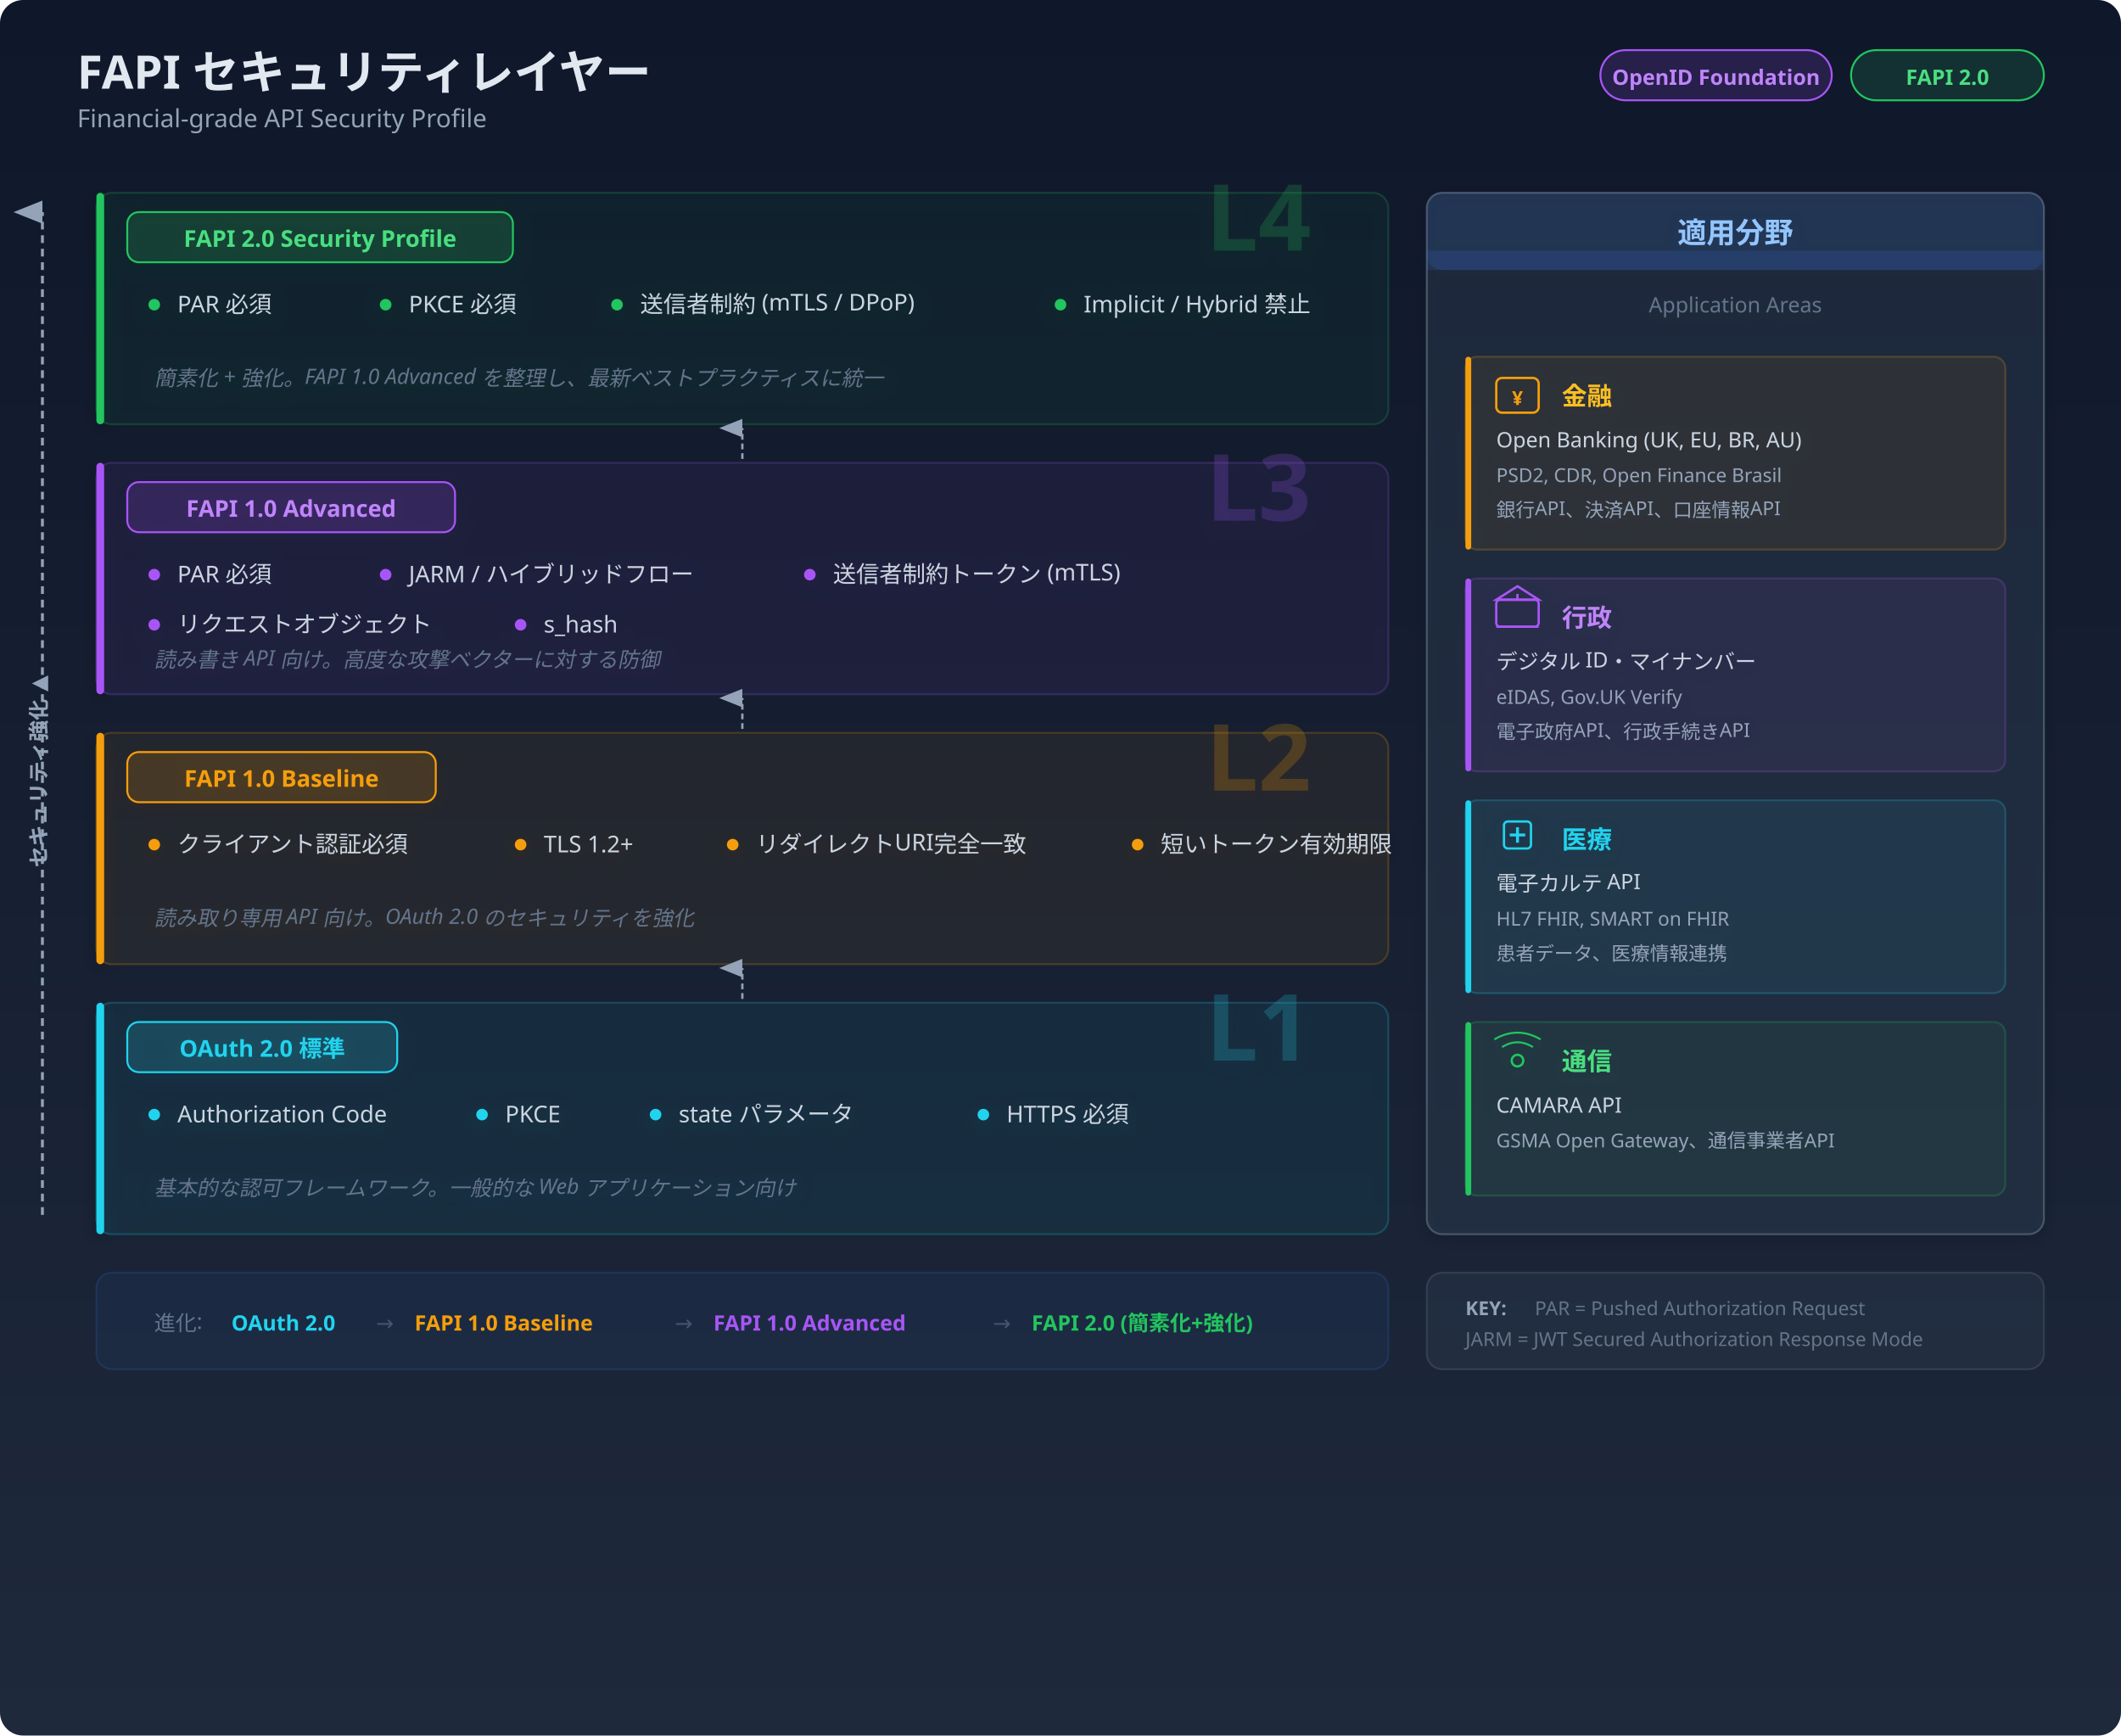
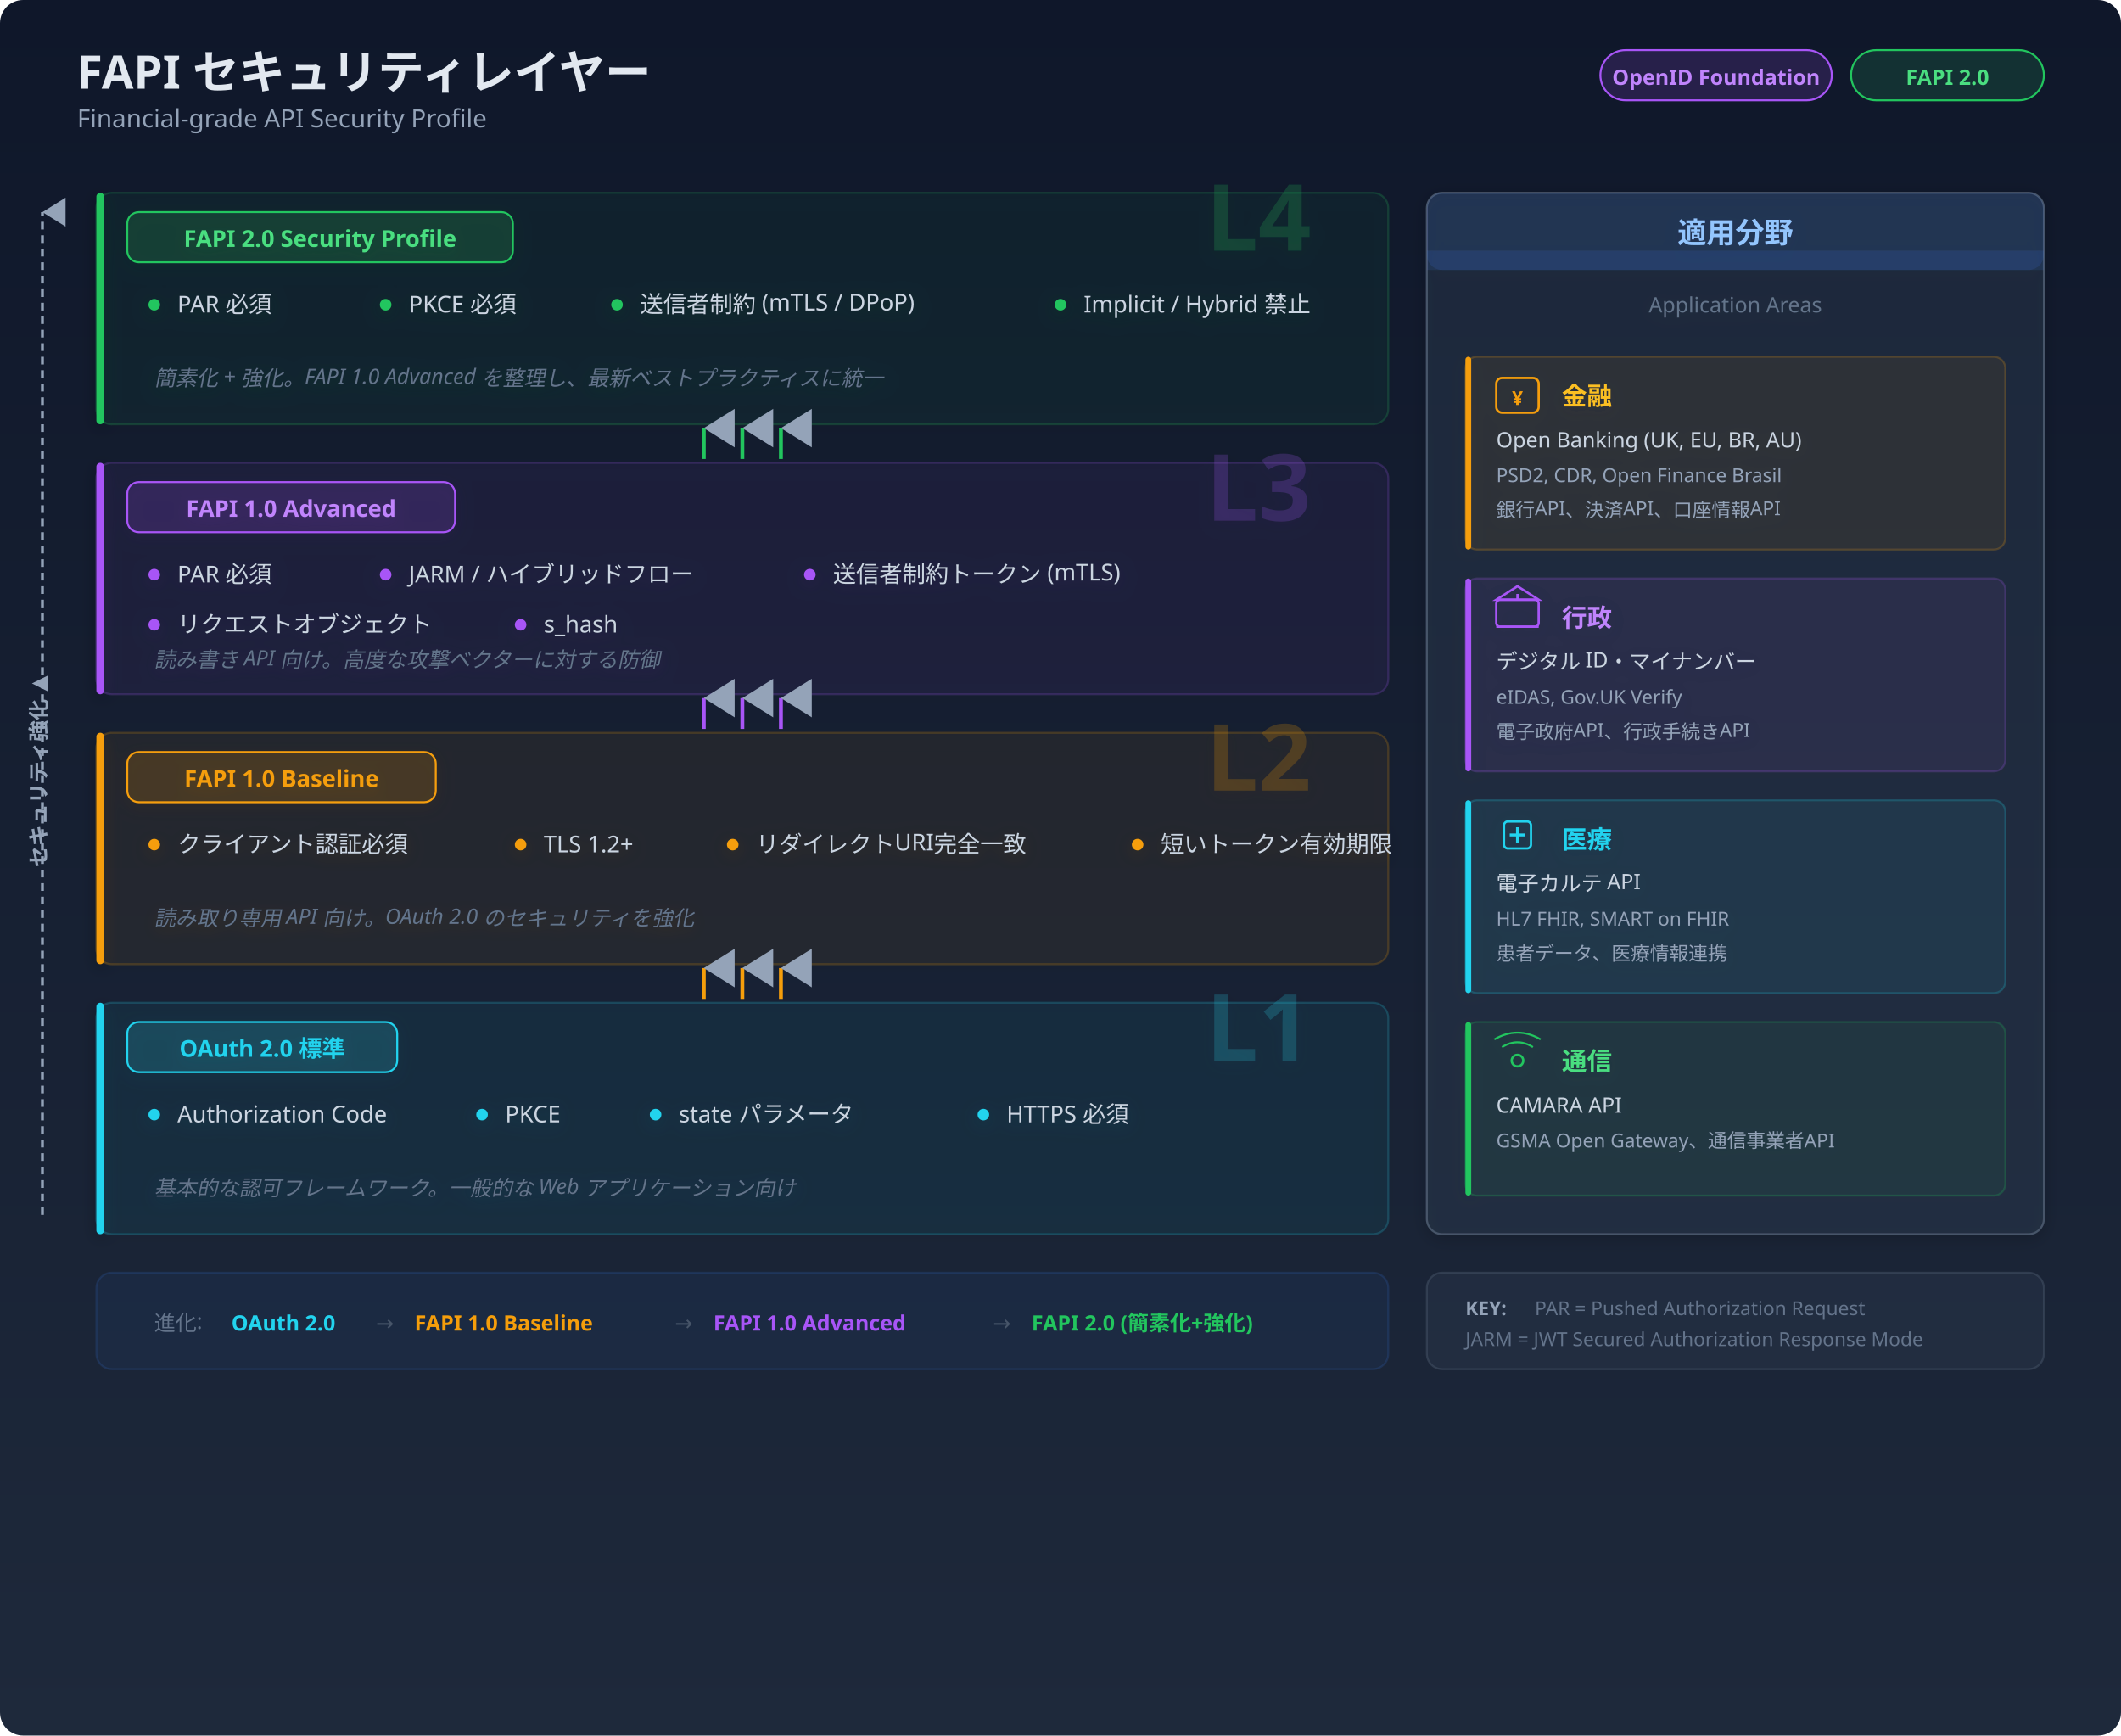
<svg xmlns="http://www.w3.org/2000/svg" viewBox="0 0 1100 900">
  <defs>
    <linearGradient id="bgGrad" x1="0" y1="0" x2="0" y2="1">
      <stop offset="0%" stop-color="#0f172a" />
      <stop offset="100%" stop-color="#1e293b" />
    </linearGradient>
    <filter id="shadow">
      <feDropShadow dx="0" dy="2" stdDeviation="4" flood-color="#000" flood-opacity="0.35" />
    </filter>
    <filter id="glow">
      <feGaussianBlur stdDeviation="2.5" result="blur" />
      <feMerge>
        <feMergeNode in="blur" />
        <feMergeNode in="SourceGraphic" />
      </feMerge>
    </filter>
-     <marker id="arrowUp" markerWidth="8" markerHeight="10" refX="4" refY="10" orient="auto">
-       <polygon points="0 10, 4 0, 8 10" fill="#94a3b8" />
+     <marker id="arrowUp" markerWidth="10" markerHeight="8" refX="5" refY="0" orient="auto">
+       <polygon points="0 8, 5 0, 10 8" fill="#94a3b8" />
    </marker>
  </defs>
  <rect width="1100" height="900" fill="url(#bgGrad)" rx="12" />
  <text x="40" y="46" fill="#e2e8f0" font-family="'Segoe UI', sans-serif" font-size="24" font-weight="700">FAPI セキュリティレイヤー</text>
  <text x="40" y="66" fill="#94a3b8" font-family="'Segoe UI', sans-serif" font-size="13">Financial-grade API Security Profile</text>
  <rect x="830" y="26" width="120" height="26" rx="13" fill="#a855f7" fill-opacity="0.15" stroke="#a855f7" stroke-width="1" />
  <text x="890" y="44" fill="#c084fc" font-family="'Segoe UI', sans-serif" font-size="11" font-weight="600" text-anchor="middle">OpenID Foundation</text>
  <rect x="960" y="26" width="100" height="26" rx="13" fill="#22c55e" fill-opacity="0.15" stroke="#22c55e" stroke-width="1" />
  <text x="1010" y="44" fill="#4ade80" font-family="'Segoe UI', sans-serif" font-size="11" font-weight="600" text-anchor="middle">FAPI 2.0</text>
  <line x1="22" y1="630" x2="22" y2="110" stroke="#94a3b8" stroke-width="1.5" stroke-dasharray="4 3" marker-end="url(#arrowUp)" />
  <text x="24" y="400" fill="#94a3b8" font-family="'Segoe UI', sans-serif" font-size="11" font-weight="600" transform="rotate(-90, 24, 400)" text-anchor="middle">セキュリティ強化 ▲</text>
  <g filter="url(#shadow)">
    <rect x="50" y="520" width="670" height="120" rx="8" fill="#22d3ee" fill-opacity="0.05" stroke="#22d3ee" stroke-opacity="0.2" stroke-width="1" />
    <rect x="50" y="520" width="4" height="120" rx="2" fill="#22d3ee" />
    <rect x="66" y="530" width="140" height="26" rx="6" fill="#22d3ee" fill-opacity="0.15" stroke="#22d3ee" stroke-width="1" />
    <text x="136" y="548" fill="#22d3ee" font-family="'Segoe UI', sans-serif" font-size="12" font-weight="700" text-anchor="middle">OAuth 2.0 標準</text>
    <text x="680" y="550" fill="#22d3ee" fill-opacity="0.2" font-family="'Segoe UI', sans-serif" font-size="48" font-weight="800" text-anchor="end">L1</text>
    <circle cx="80" cy="578" r="3" fill="#22d3ee" />
    <text x="92" y="582" fill="#cbd5e1" font-family="'Segoe UI', sans-serif" font-size="12">Authorization Code</text>
    <circle cx="250" cy="578" r="3" fill="#22d3ee" />
    <text x="262" y="582" fill="#cbd5e1" font-family="'Segoe UI', sans-serif" font-size="12">PKCE</text>
    <circle cx="340" cy="578" r="3" fill="#22d3ee" />
    <text x="352" y="582" fill="#cbd5e1" font-family="'Segoe UI', sans-serif" font-size="12">state パラメータ</text>
    <circle cx="510" cy="578" r="3" fill="#22d3ee" />
    <text x="522" y="582" fill="#cbd5e1" font-family="'Segoe UI', sans-serif" font-size="12">HTTPS 必須</text>
    <text x="80" y="620" fill="#64748b" font-family="'Segoe UI', sans-serif" font-size="11" font-style="italic">基本的な認可フレームワーク。一般的な Web アプリケーション向け</text>
  </g>
  <g filter="url(#shadow)">
    <rect x="50" y="380" width="670" height="120" rx="8" fill="#f59e0b" fill-opacity="0.05" stroke="#f59e0b" stroke-opacity="0.2" stroke-width="1" />
    <rect x="50" y="380" width="4" height="120" rx="2" fill="#f59e0b" />
    <rect x="66" y="390" width="160" height="26" rx="6" fill="#f59e0b" fill-opacity="0.15" stroke="#f59e0b" stroke-width="1" />
    <text x="146" y="408" fill="#f59e0b" font-family="'Segoe UI', sans-serif" font-size="12" font-weight="700" text-anchor="middle">FAPI 1.0 Baseline</text>
    <text x="680" y="410" fill="#f59e0b" fill-opacity="0.2" font-family="'Segoe UI', sans-serif" font-size="48" font-weight="800" text-anchor="end">L2</text>
    <circle cx="80" cy="438" r="3" fill="#f59e0b" />
    <text x="92" y="442" fill="#cbd5e1" font-family="'Segoe UI', sans-serif" font-size="12">クライアント認証必須</text>
    <circle cx="270" cy="438" r="3" fill="#f59e0b" />
    <text x="282" y="442" fill="#cbd5e1" font-family="'Segoe UI', sans-serif" font-size="12">TLS 1.2+</text>
    <circle cx="380" cy="438" r="3" fill="#f59e0b" />
    <text x="392" y="442" fill="#cbd5e1" font-family="'Segoe UI', sans-serif" font-size="12">リダイレクトURI完全一致</text>
    <circle cx="590" cy="438" r="3" fill="#f59e0b" />
    <text x="602" y="442" fill="#cbd5e1" font-family="'Segoe UI', sans-serif" font-size="12">短いトークン有効期限</text>
    <text x="80" y="480" fill="#64748b" font-family="'Segoe UI', sans-serif" font-size="11" font-style="italic">読み取り専用 API 向け。OAuth 2.0 のセキュリティを強化</text>
  </g>
  <g filter="url(#shadow)">
    <rect x="50" y="240" width="670" height="120" rx="8" fill="#a855f7" fill-opacity="0.05" stroke="#a855f7" stroke-opacity="0.2" stroke-width="1" />
    <rect x="50" y="240" width="4" height="120" rx="2" fill="#a855f7" />
    <rect x="66" y="250" width="170" height="26" rx="6" fill="#a855f7" fill-opacity="0.15" stroke="#a855f7" stroke-width="1" />
    <text x="151" y="268" fill="#c084fc" font-family="'Segoe UI', sans-serif" font-size="12" font-weight="700" text-anchor="middle">FAPI 1.0 Advanced</text>
    <text x="680" y="270" fill="#a855f7" fill-opacity="0.2" font-family="'Segoe UI', sans-serif" font-size="48" font-weight="800" text-anchor="end">L3</text>
    <circle cx="80" cy="298" r="3" fill="#a855f7" />
    <text x="92" y="302" fill="#cbd5e1" font-family="'Segoe UI', sans-serif" font-size="12">PAR 必須</text>
    <circle cx="200" cy="298" r="3" fill="#a855f7" />
    <text x="212" y="302" fill="#cbd5e1" font-family="'Segoe UI', sans-serif" font-size="12">JARM / ハイブリッドフロー</text>
    <circle cx="420" cy="298" r="3" fill="#a855f7" />
    <text x="432" y="302" fill="#cbd5e1" font-family="'Segoe UI', sans-serif" font-size="12">送信者制約トークン (mTLS)</text>
    <circle cx="80" cy="324" r="3" fill="#a855f7" />
    <text x="92" y="328" fill="#cbd5e1" font-family="'Segoe UI', sans-serif" font-size="12">リクエストオブジェクト</text>
    <circle cx="270" cy="324" r="3" fill="#a855f7" />
    <text x="282" y="328" fill="#cbd5e1" font-family="'Segoe UI', sans-serif" font-size="12">s_hash</text>
    <text x="80" y="346" fill="#64748b" font-family="'Segoe UI', sans-serif" font-size="11" font-style="italic">読み書き API 向け。高度な攻撃ベクターに対する防御</text>
  </g>
  <g filter="url(#shadow)">
    <rect x="50" y="100" width="670" height="120" rx="8" fill="#22c55e" fill-opacity="0.05" stroke="#22c55e" stroke-opacity="0.2" stroke-width="1" />
    <rect x="50" y="100" width="4" height="120" rx="2" fill="#22c55e" />
    <rect x="66" y="110" width="200" height="26" rx="6" fill="#22c55e" fill-opacity="0.15" stroke="#22c55e" stroke-width="1" />
    <text x="166" y="128" fill="#4ade80" font-family="'Segoe UI', sans-serif" font-size="12" font-weight="700" text-anchor="middle">FAPI 2.0 Security Profile</text>
    <text x="680" y="130" fill="#22c55e" fill-opacity="0.2" font-family="'Segoe UI', sans-serif" font-size="48" font-weight="800" text-anchor="end">L4</text>
    <circle cx="80" cy="158" r="3" fill="#22c55e" />
    <text x="92" y="162" fill="#cbd5e1" font-family="'Segoe UI', sans-serif" font-size="12">PAR 必須</text>
    <circle cx="200" cy="158" r="3" fill="#22c55e" />
    <text x="212" y="162" fill="#cbd5e1" font-family="'Segoe UI', sans-serif" font-size="12">PKCE 必須</text>
    <circle cx="320" cy="158" r="3" fill="#22c55e" />
    <text x="332" y="162" fill="#cbd5e1" font-family="'Segoe UI', sans-serif" font-size="12">送信者制約 (mTLS / DPoP)</text>
    <circle cx="550" cy="158" r="3" fill="#22c55e" />
    <text x="562" y="162" fill="#cbd5e1" font-family="'Segoe UI', sans-serif" font-size="12">Implicit / Hybrid 禁止</text>
    <text x="80" y="200" fill="#64748b" font-family="'Segoe UI', sans-serif" font-size="11" font-style="italic">簡素化 + 強化。FAPI 1.0 Advanced を整理し、最新ベストプラクティスに統一</text>
  </g>
-   <line x1="385" y1="518" x2="385" y2="502" stroke="#94a3b8" stroke-width="1.2" stroke-dasharray="3 2" marker-end="url(#arrowUp)" />
-   <line x1="385" y1="378" x2="385" y2="362" stroke="#94a3b8" stroke-width="1.2" stroke-dasharray="3 2" marker-end="url(#arrowUp)" />
-   <line x1="385" y1="238" x2="385" y2="222" stroke="#94a3b8" stroke-width="1.2" stroke-dasharray="3 2" marker-end="url(#arrowUp)" />
+   <path d="M 385 518 L 385 502" fill="none" stroke="#f59e0b" stroke-width="2" marker-end="url(#arrowUp)" />
+   <path d="M 365 518 L 365 502" fill="none" stroke="#f59e0b" stroke-width="2" marker-end="url(#arrowUp)" />
+   <path d="M 405 518 L 405 502" fill="none" stroke="#f59e0b" stroke-width="2" marker-end="url(#arrowUp)" />
+   <path d="M 385 378 L 385 362" fill="none" stroke="#a855f7" stroke-width="2" marker-end="url(#arrowUp)" />
+   <path d="M 365 378 L 365 362" fill="none" stroke="#a855f7" stroke-width="2" marker-end="url(#arrowUp)" />
+   <path d="M 405 378 L 405 362" fill="none" stroke="#a855f7" stroke-width="2" marker-end="url(#arrowUp)" />
+   <path d="M 385 238 L 385 222" fill="none" stroke="#22c55e" stroke-width="2" marker-end="url(#arrowUp)" />
+   <path d="M 365 238 L 365 222" fill="none" stroke="#22c55e" stroke-width="2" marker-end="url(#arrowUp)" />
+   <path d="M 405 238 L 405 222" fill="none" stroke="#22c55e" stroke-width="2" marker-end="url(#arrowUp)" />
  <g filter="url(#shadow)">
    <rect x="740" y="100" width="320" height="540" rx="8" fill="#334155" fill-opacity="0.4" stroke="#475569" stroke-width="1" />
    <rect x="740" y="100" width="320" height="40" rx="8" fill="#3b82f6" fill-opacity="0.12" />
    <rect x="740" y="130" width="320" height="10" fill="#3b82f6" fill-opacity="0.12" />
    <text x="900" y="126" fill="#93c5fd" font-family="'Segoe UI', sans-serif" font-size="15" font-weight="700" text-anchor="middle">適用分野</text>
    <text x="900" y="162" fill="#64748b" font-family="'Segoe UI', sans-serif" font-size="11" text-anchor="middle">Application Areas</text>
    <rect x="760" y="185" width="280" height="100" rx="6" fill="#f59e0b" fill-opacity="0.06" stroke="#f59e0b" stroke-opacity="0.2" stroke-width="1" />
    <rect x="760" y="185" width="3" height="100" rx="1.5" fill="#f59e0b" />
    <rect x="776" y="196" width="22" height="18" rx="3" fill="none" stroke="#f59e0b" stroke-width="1.2" />
    <text x="787" y="210" fill="#f59e0b" font-family="'Segoe UI', sans-serif" font-size="10" font-weight="700" text-anchor="middle">¥</text>
    <text x="810" y="210" fill="#fbbf24" font-family="'Segoe UI', sans-serif" font-size="13" font-weight="700">金融</text>
    <text x="776" y="232" fill="#cbd5e1" font-family="'Segoe UI', sans-serif" font-size="11">Open Banking (UK, EU, BR, AU)</text>
    <text x="776" y="250" fill="#94a3b8" font-family="'Segoe UI', sans-serif" font-size="10">PSD2, CDR, Open Finance Brasil</text>
    <text x="776" y="268" fill="#94a3b8" font-family="'Segoe UI', sans-serif" font-size="10">銀行API、決済API、口座情報API</text>
    <rect x="760" y="300" width="280" height="100" rx="6" fill="#a855f7" fill-opacity="0.06" stroke="#a855f7" stroke-opacity="0.2" stroke-width="1" />
    <rect x="760" y="300" width="3" height="100" rx="1.5" fill="#a855f7" />
    <rect x="776" y="311" width="22" height="14" rx="2" fill="none" stroke="#a855f7" stroke-width="1.2" />
    <line x1="776" y1="325" x2="798" y2="325" stroke="#a855f7" stroke-width="1.2" />
    <line x1="787" y1="308" x2="787" y2="311" stroke="#a855f7" stroke-width="1.2" />
    <polygon points="776,311 787,304 798,311" fill="none" stroke="#a855f7" stroke-width="1.2" />
    <text x="810" y="325" fill="#c084fc" font-family="'Segoe UI', sans-serif" font-size="13" font-weight="700">行政</text>
    <text x="776" y="347" fill="#cbd5e1" font-family="'Segoe UI', sans-serif" font-size="11">デジタル ID・マイナンバー</text>
    <text x="776" y="365" fill="#94a3b8" font-family="'Segoe UI', sans-serif" font-size="10">eIDAS, Gov.UK Verify</text>
    <text x="776" y="383" fill="#94a3b8" font-family="'Segoe UI', sans-serif" font-size="10">電子政府API、行政手続きAPI</text>
    <rect x="760" y="415" width="280" height="100" rx="6" fill="#22d3ee" fill-opacity="0.06" stroke="#22d3ee" stroke-opacity="0.2" stroke-width="1" />
    <rect x="760" y="415" width="3" height="100" rx="1.5" fill="#22d3ee" />
    <rect x="780" y="426" width="14" height="14" rx="2" fill="none" stroke="#22d3ee" stroke-width="1.2" />
    <line x1="787" y1="429" x2="787" y2="437" stroke="#22d3ee" stroke-width="1.5" />
    <line x1="783" y1="433" x2="791" y2="433" stroke="#22d3ee" stroke-width="1.5" />
    <text x="810" y="440" fill="#22d3ee" font-family="'Segoe UI', sans-serif" font-size="13" font-weight="700">医療</text>
    <text x="776" y="462" fill="#cbd5e1" font-family="'Segoe UI', sans-serif" font-size="11">電子カルテ API</text>
    <text x="776" y="480" fill="#94a3b8" font-family="'Segoe UI', sans-serif" font-size="10">HL7 FHIR, SMART on FHIR</text>
    <text x="776" y="498" fill="#94a3b8" font-family="'Segoe UI', sans-serif" font-size="10">患者データ、医療情報連携</text>
    <rect x="760" y="530" width="280" height="90" rx="6" fill="#22c55e" fill-opacity="0.06" stroke="#22c55e" stroke-opacity="0.2" stroke-width="1" />
    <rect x="760" y="530" width="3" height="90" rx="1.5" fill="#22c55e" />
    <circle cx="787" cy="550" r="3" fill="none" stroke="#22c55e" stroke-width="1.2" />
    <path d="M779,543 Q787,538 795,543" fill="none" stroke="#22c55e" stroke-width="1" />
    <path d="M775,539 Q787,532 799,539" fill="none" stroke="#22c55e" stroke-width="1" />
    <text x="810" y="555" fill="#4ade80" font-family="'Segoe UI', sans-serif" font-size="13" font-weight="700">通信</text>
    <text x="776" y="577" fill="#cbd5e1" font-family="'Segoe UI', sans-serif" font-size="11">CAMARA API</text>
    <text x="776" y="595" fill="#94a3b8" font-family="'Segoe UI', sans-serif" font-size="10">GSMA Open Gateway、通信事業者API</text>
  </g>
  <g>
    <rect x="50" y="660" width="670" height="50" rx="8" fill="#3b82f6" fill-opacity="0.06" stroke="#3b82f6" stroke-opacity="0.15" stroke-width="1" />
    <text x="80" y="690" fill="#64748b" font-family="'Segoe UI', sans-serif" font-size="11">進化:</text>
    <text x="120" y="690" fill="#22d3ee" font-family="'Segoe UI', sans-serif" font-size="11" font-weight="600">OAuth 2.0</text>
    <text x="195" y="690" fill="#475569" font-family="'Segoe UI', sans-serif" font-size="11">→</text>
    <text x="215" y="690" fill="#f59e0b" font-family="'Segoe UI', sans-serif" font-size="11" font-weight="600">FAPI 1.0 Baseline</text>
    <text x="350" y="690" fill="#475569" font-family="'Segoe UI', sans-serif" font-size="11">→</text>
    <text x="370" y="690" fill="#a855f7" font-family="'Segoe UI', sans-serif" font-size="11" font-weight="600">FAPI 1.0 Advanced</text>
    <text x="515" y="690" fill="#475569" font-family="'Segoe UI', sans-serif" font-size="11">→</text>
    <text x="535" y="690" fill="#22c55e" font-family="'Segoe UI', sans-serif" font-size="11" font-weight="600">FAPI 2.0 (簡素化+強化)</text>
  </g>
  <g>
    <rect x="740" y="660" width="320" height="50" rx="8" fill="#334155" fill-opacity="0.3" stroke="#475569" stroke-opacity="0.5" stroke-width="1" />
    <text x="760" y="682" fill="#94a3b8" font-family="'Segoe UI', sans-serif" font-size="10" font-weight="600">KEY:</text>
    <text x="796" y="682" fill="#64748b" font-family="'Segoe UI', sans-serif" font-size="10">PAR = Pushed Authorization Request</text>
    <text x="760" y="698" fill="#64748b" font-family="'Segoe UI', sans-serif" font-size="10">JARM = JWT Secured Authorization Response Mode</text>
  </g>
</svg>
